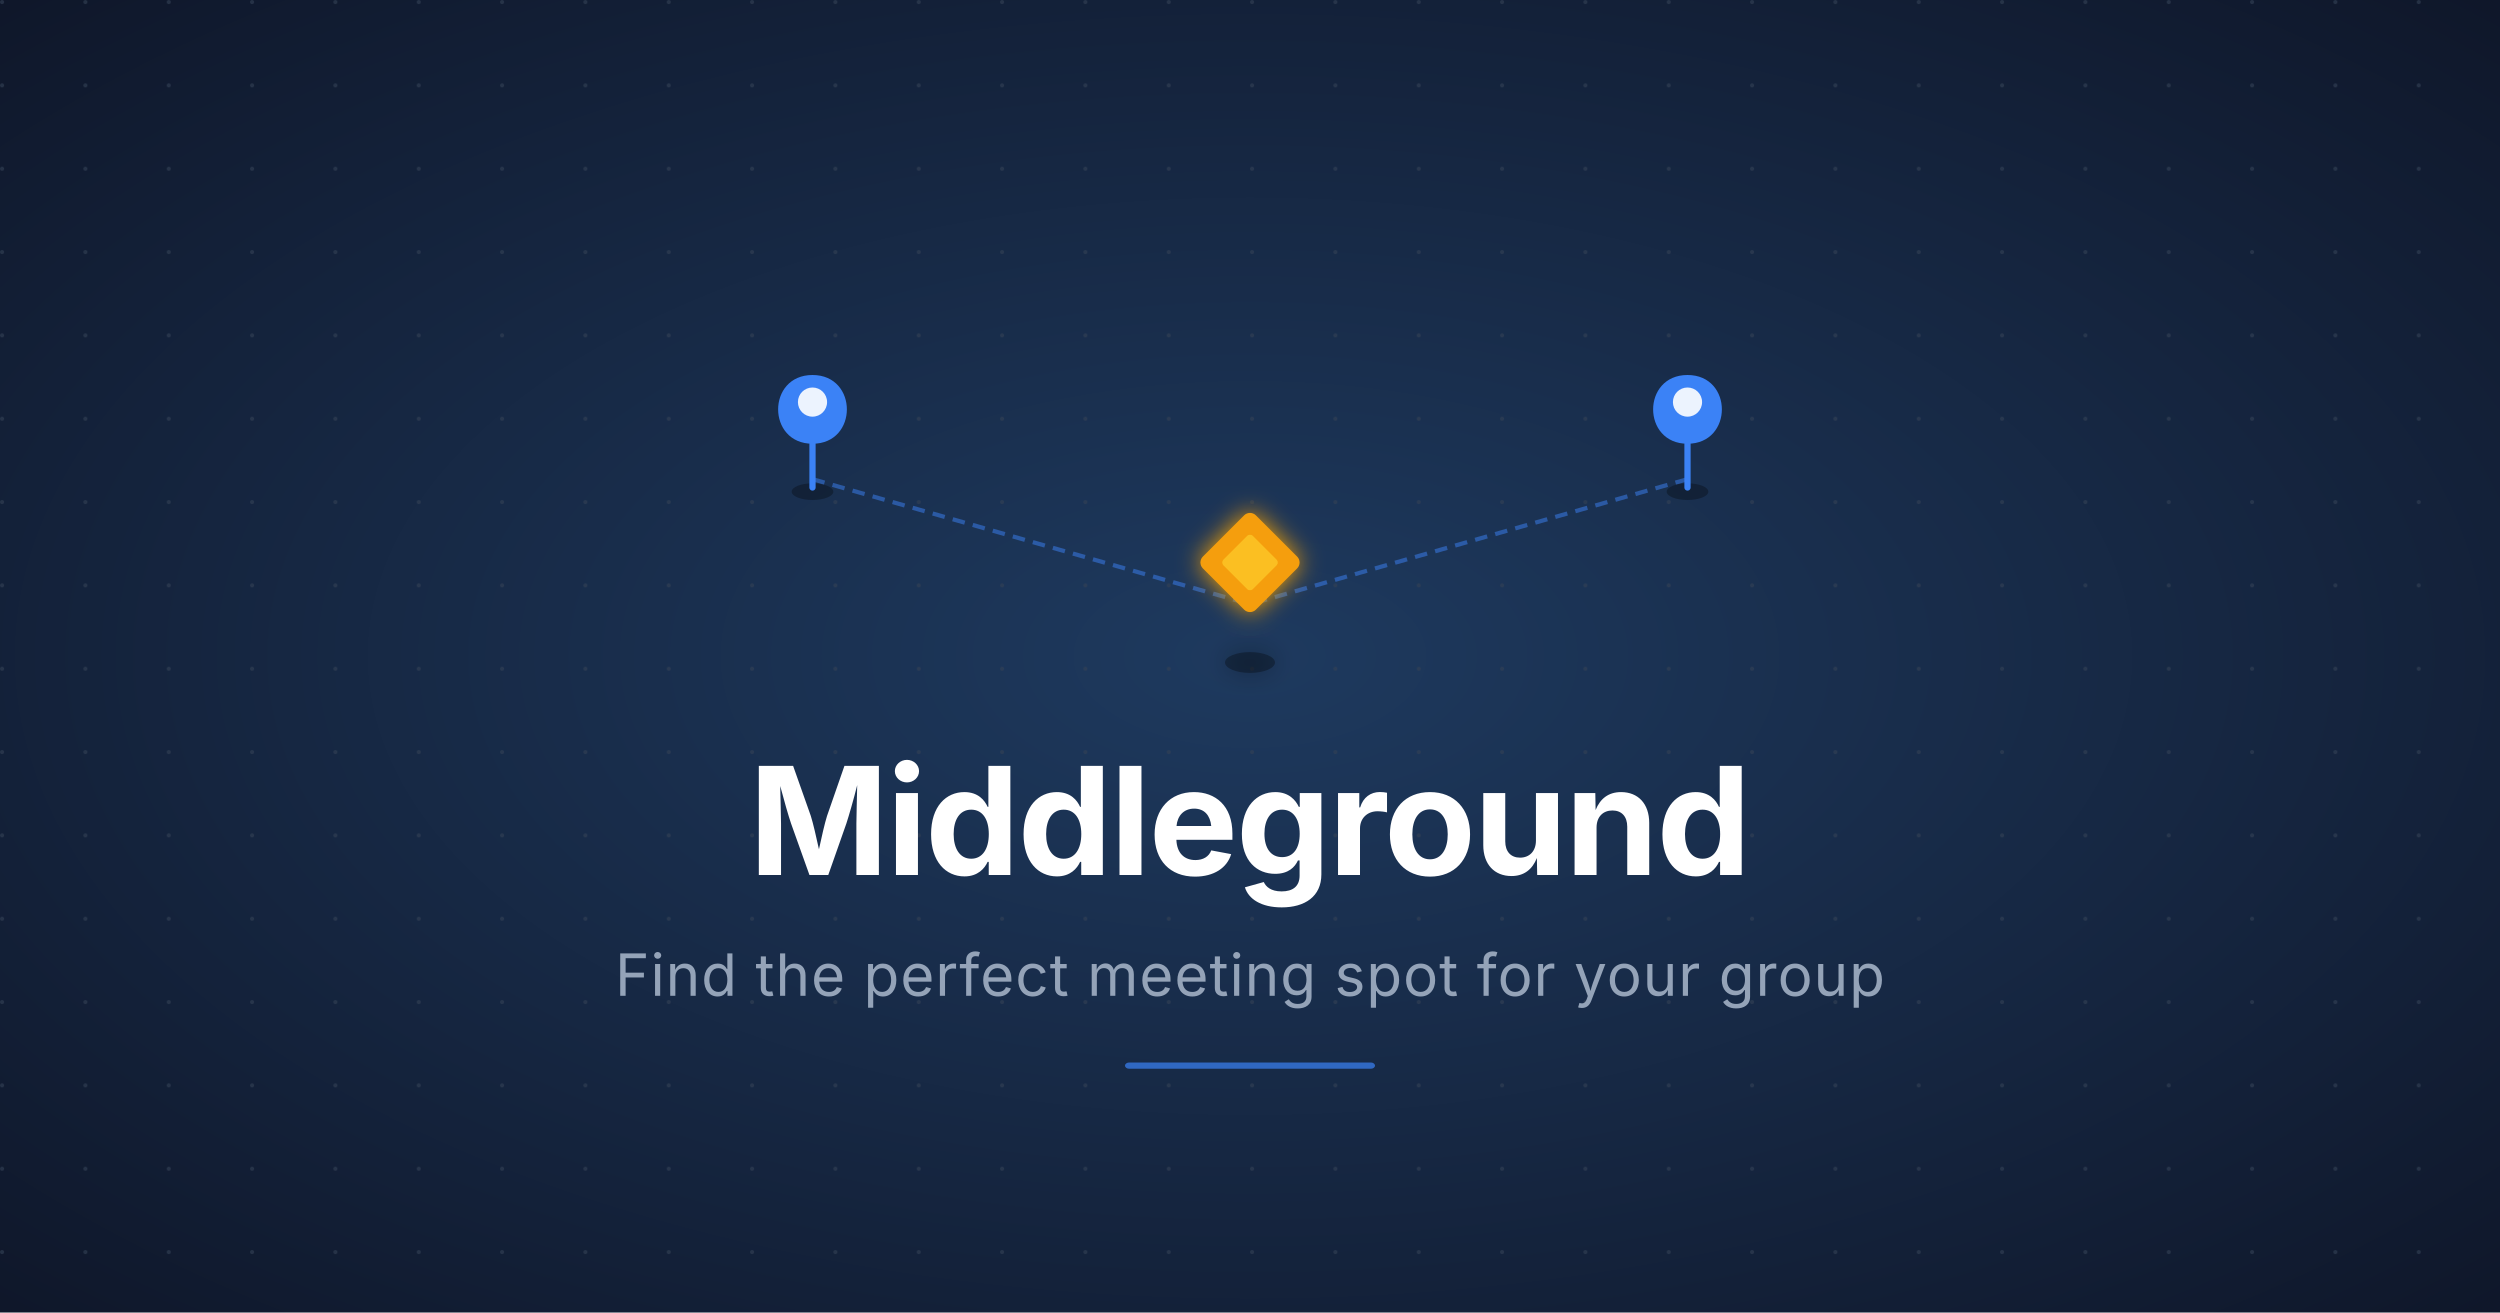
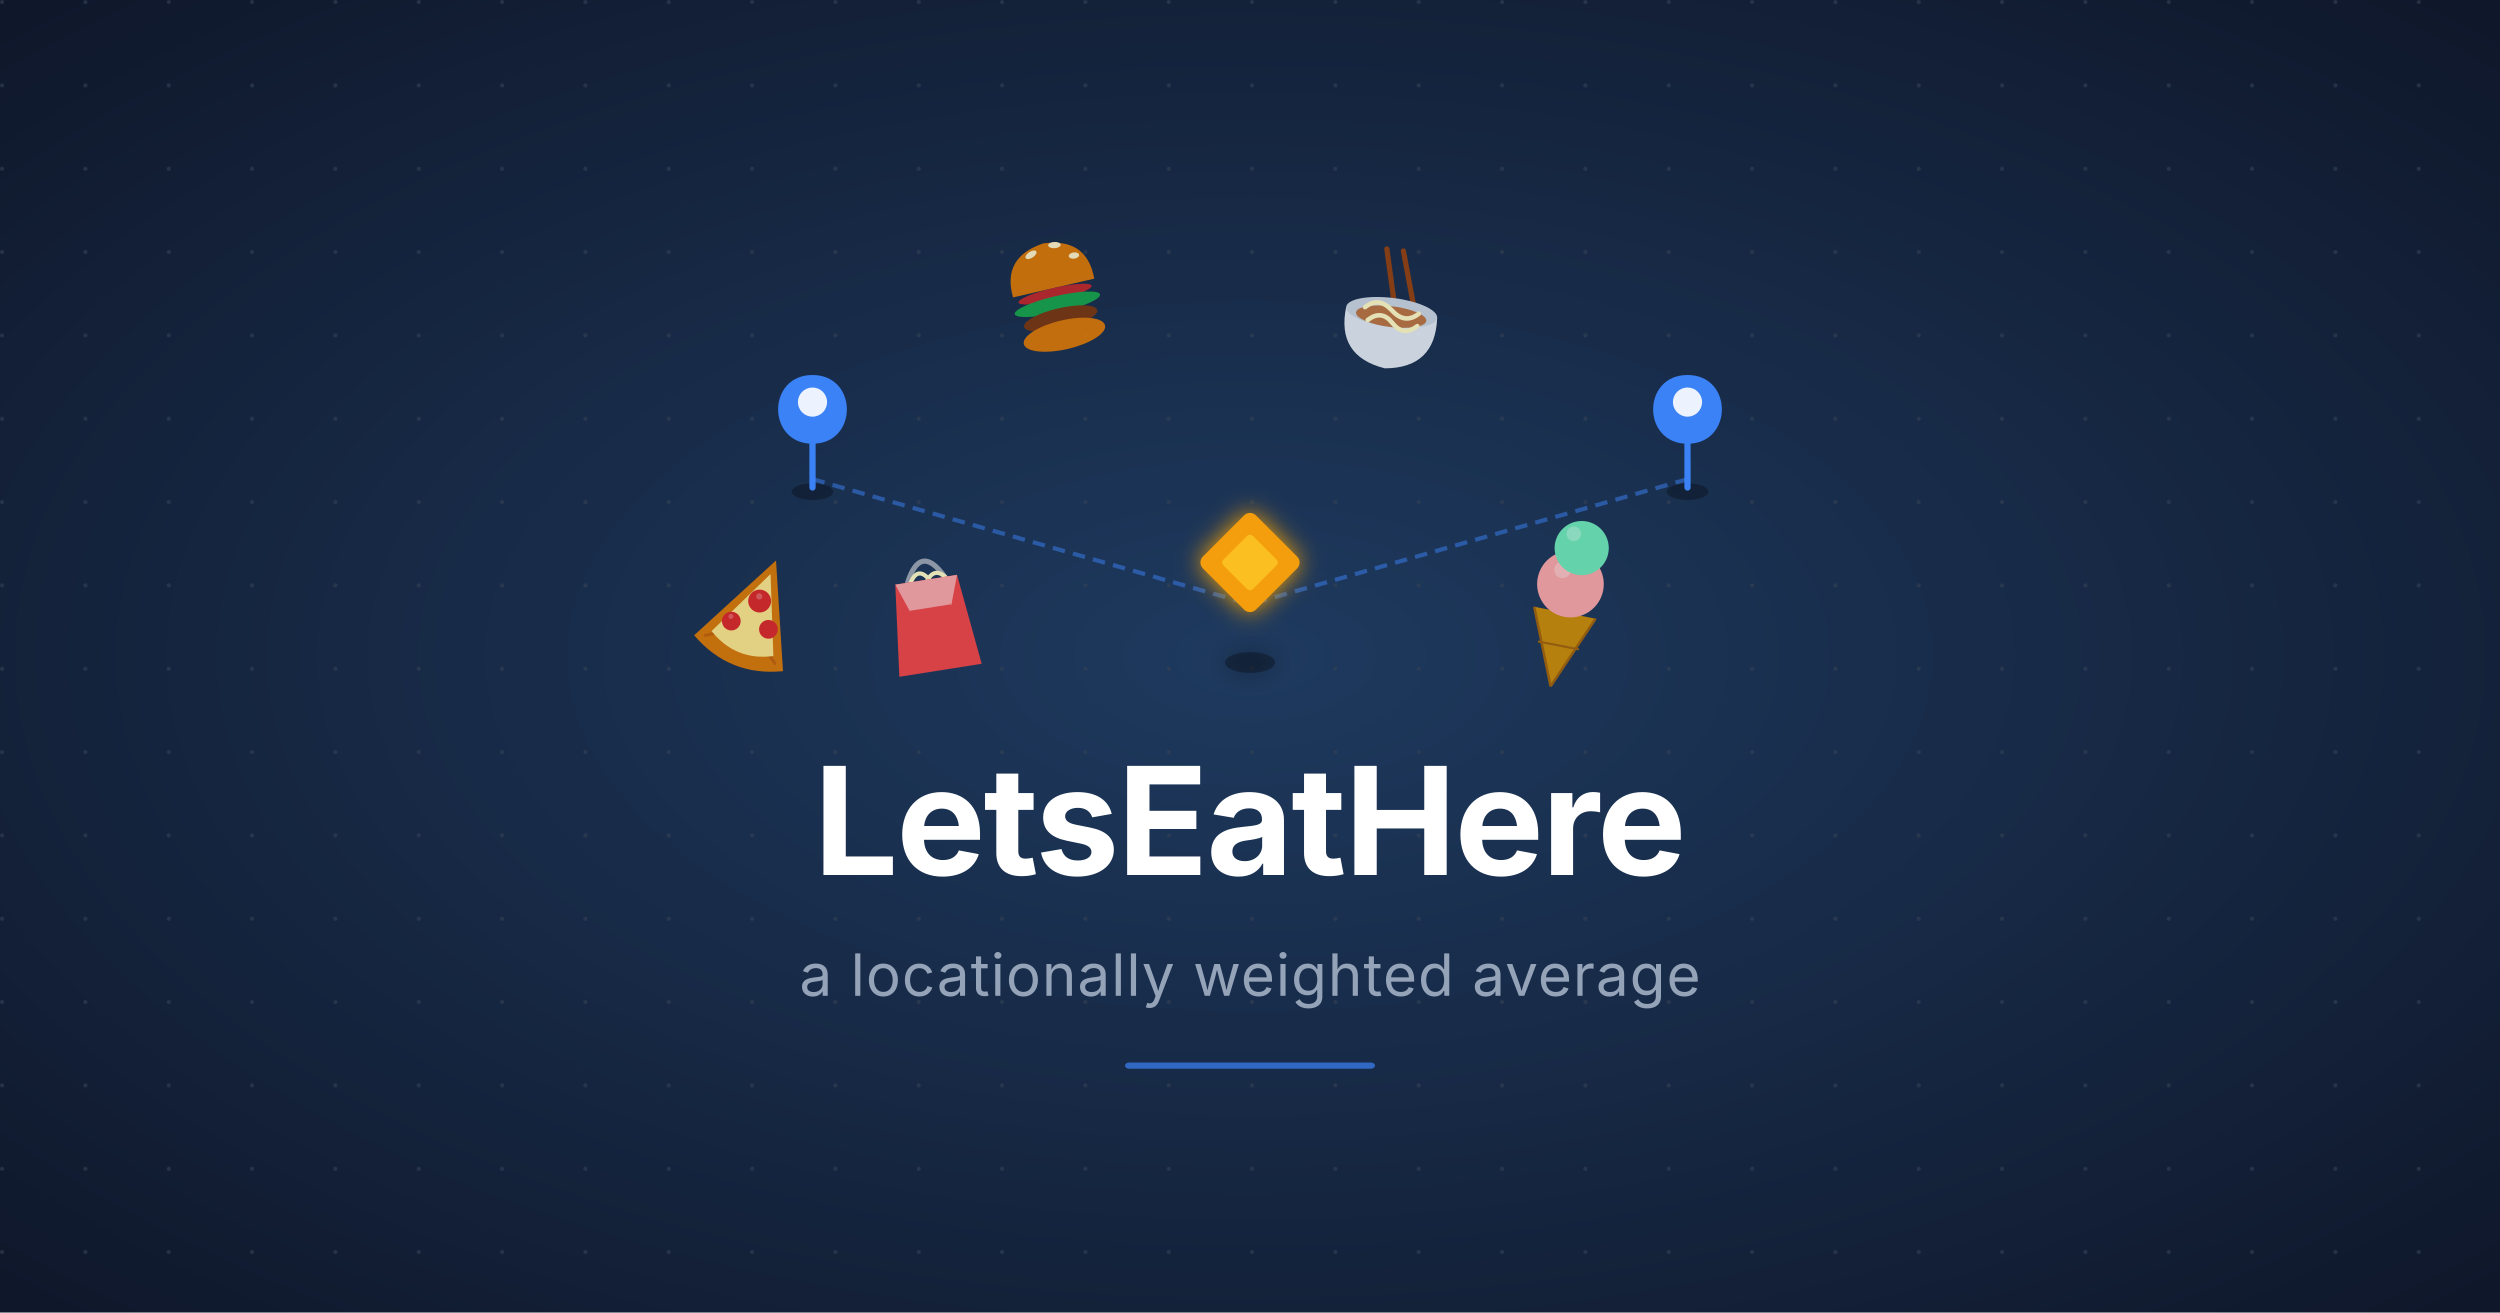
<svg xmlns="http://www.w3.org/2000/svg" width="1200" height="630" viewBox="0 0 1200 630">
  <defs>
    <radialGradient id="bg" cx="50%" cy="50%" r="70%">
      <stop offset="0%" stop-color="#1e3a5f" />
      <stop offset="100%" stop-color="#0f172a" />
    </radialGradient>
    <filter id="glow">
      <feGaussianBlur stdDeviation="6" result="blur" />
      <feMerge>
        <feMergeNode in="blur" />
        <feMergeNode in="SourceGraphic" />
      </feMerge>
    </filter>
  </defs>
  <rect width="1200" height="630" fill="url(#bg)" />
  <pattern id="dots" x="0" y="0" width="40" height="40" patternUnits="userSpaceOnUse">
    <circle cx="1" cy="1" r="1" fill="#334155" opacity="0.6" />
  </pattern>
  <rect width="1200" height="630" fill="url(#dots)" />
  <line x1="390" y1="230" x2="600" y2="290" stroke="#3b82f6" stroke-width="2" stroke-dasharray="6 4" opacity="0.5" />
  <line x1="810" y1="230" x2="600" y2="290" stroke="#3b82f6" stroke-width="2" stroke-dasharray="6 4" opacity="0.5" />
  <g transform="translate(390, 180)">
    <ellipse cx="0" cy="56" rx="10" ry="4" fill="#000" opacity="0.3" />
    <path d="M0 0 C-22 0 -22 33 0 33 C22 33 22 0 0 0Z" fill="#3b82f6" />
    <path d="M0 33 L0 54" stroke="#3b82f6" stroke-width="3" stroke-linecap="round" />
    <circle cx="0" cy="13" r="7" fill="white" opacity="0.9" />
  </g>
  <g transform="translate(810, 180)">
    <ellipse cx="0" cy="56" rx="10" ry="4" fill="#000" opacity="0.3" />
    <path d="M0 0 C-22 0 -22 33 0 33 C22 33 22 0 0 0Z" fill="#3b82f6" />
    <path d="M0 33 L0 54" stroke="#3b82f6" stroke-width="3" stroke-linecap="round" />
    <circle cx="0" cy="13" r="7" fill="white" opacity="0.9" />
  </g>
+   <g transform="translate(508, 148) rotate(-13)" opacity="0.88">
+     <path d="M-20,-10 Q-21,-30 0,-32 Q21,-30 20,-10 Z" fill="#d97706" />
+     <ellipse cx="-7" cy="-28" rx="3" ry="1.5" fill="#fef3c7" transform="rotate(-20,-7,-28)" />
+     <ellipse cx="5" cy="-30" rx="3" ry="1.5" fill="#fef3c7" transform="rotate(10,5,-30)" />
+     <ellipse cx="13" cy="-23" rx="2.5" ry="1.5" fill="#fef3c7" transform="rotate(5,13,-23)" />
+     <ellipse cx="0" cy="-7" rx="18" ry="3" fill="#dc2626" opacity="0.85" />
+     <ellipse cx="0" cy="-2" rx="21" ry="4" fill="#16a34a" />
+     <ellipse cx="0" cy="5" rx="18" ry="5" fill="#78350f" />
+     <ellipse cx="0" cy="13" rx="20" ry="7" fill="#d97706" />
+   </g>
+   <g transform="translate(668, 150) rotate(7)" opacity="0.88">
+     <line x1="-6" y1="-30" x2="4" y2="8" stroke="#92400e" stroke-width="2.5" stroke-linecap="round" />
+     <line x1="2" y1="-30" x2="14" y2="8" stroke="#92400e" stroke-width="2.5" stroke-linecap="round" />
+     <path d="M-22,0 Q-24,24 0,27 Q24,24 22,0 Z" fill="#e2e8f0" />
+     <ellipse cx="0" cy="0" rx="22" ry="7" fill="#cbd5e1" />
+     <ellipse cx="0" cy="2" rx="17" ry="5" fill="#b45309" opacity="0.75" />
+     <path d="M-13,-1 Q-7,-7 0,-1 Q7,5 13,-1" stroke="#fef9c3" stroke-width="2.2" fill="none" stroke-linecap="round" />
+     <path d="M-11,5  Q-5,-1 1,5  Q7,11 13,5" stroke="#fef9c3" stroke-width="2.2" fill="none" stroke-linecap="round" />
+   </g>
+   <g transform="translate(750, 300) rotate(11)" opacity="0.88">
+     <polygon points="0,30 -15,-6 15,-6" fill="#ca8a04" />
+     <line x1="-15" y1="-6" x2="0" y2="30" stroke="#a16207" stroke-width="1.2" />
+     <line x1="15" y1="-6" x2="0" y2="30" stroke="#a16207" stroke-width="1.2" />
+     <line x1="-10" y1="10" x2="10" y2="10" stroke="#a16207" stroke-width="1" />
+     <circle cx="0" cy="-20" r="16" fill="#fca5a5" />
+     <circle cx="-5" cy="-26" r="4" fill="white" opacity="0.3" />
+     <circle cx="2" cy="-38" r="13" fill="#6ee7b7" />
+     <circle cx="-3" cy="-44" r="3.5" fill="white" opacity="0.3" />
+   </g>
+   <g transform="translate(448, 300) rotate(-9)" opacity="0.88">
+     <path d="M-9,-22 Q0,-40 9,-22" stroke="#9ca3af" stroke-width="2.5" fill="none" stroke-linecap="round" />
+     <path d="M-8,-21 Q-3,-30 2,-21" stroke="#fef9c3" stroke-width="2" fill="none" stroke-linecap="round" />
+     <path d="M0,-21  Q5,-28 10,-21" stroke="#fef9c3" stroke-width="2" fill="none" stroke-linecap="round" />
+     <path d="M-15,-22 L15,-22 L20,22 L-20,22 Z" fill="#ef4444" />
+     <path d="M-15,-22 L15,-22 L10,-8 L-10,-8 Z" fill="#fca5a5" />
+     <line x1="-10" y1="-8" x2="10" y2="-8" stroke="#ef4444" stroke-width="1" />
+   </g>
+   <g transform="translate(362, 295) rotate(22)" opacity="0.88">
+     <path d="M0,-28 L-23,20 Q0,32 23,20 Z" fill="#d97706" />
+     <line x1="-18" y1="18" x2="-12" y2="14" stroke="#b45309" stroke-width="1.5" stroke-linecap="round" opacity="0.6" />
+     <line x1="12" y1="14" x2="18" y2="18" stroke="#b45309" stroke-width="1.5" stroke-linecap="round" opacity="0.6" />
+     <path d="M0,-21 L-16,15 Q0,24 16,15 Z" fill="#fde68a" />
+     <circle cx="0" cy="-7" r="5.5" fill="#dc2626" />
+     <circle cx="-9" cy="7" r="4.5" fill="#dc2626" />
+     <circle cx="9" cy="4" r="4.5" fill="#dc2626" />
+     <circle cx="-1" cy="-9" r="1.5" fill="white" opacity="0.25" />
+     <circle cx="-10" cy="5" r="1.2" fill="white" opacity="0.25" />
+   </g>
  <g transform="translate(600, 270)" filter="url(#glow)">
    <ellipse cx="0" cy="48" rx="12" ry="5" fill="#000" opacity="0.3" />
    <rect x="-18" y="-18" width="36" height="36" rx="4" fill="#f59e0b" transform="rotate(45)" />
    <rect x="-10" y="-10" width="20" height="20" rx="2" fill="#fbbf24" transform="rotate(45)" />
  </g>
  <text x="600" y="420" font-family="-apple-system, BlinkMacSystemFont, 'Segoe UI', sans-serif" font-size="72" font-weight="700" fill="white" text-anchor="middle" letter-spacing="-1">
-     Middleground
+     LetsEatHere
  </text>
  <text x="600" y="478" font-family="-apple-system, BlinkMacSystemFont, 'Segoe UI', sans-serif" font-size="28" font-weight="400" fill="#94a3b8" text-anchor="middle" letter-spacing="0.5">
-     Find the perfect meeting spot for your group
+     a locationally weighted average
  </text>
  <rect x="540" y="510" width="120" height="3" rx="2" fill="#3b82f6" opacity="0.7" />
</svg>
